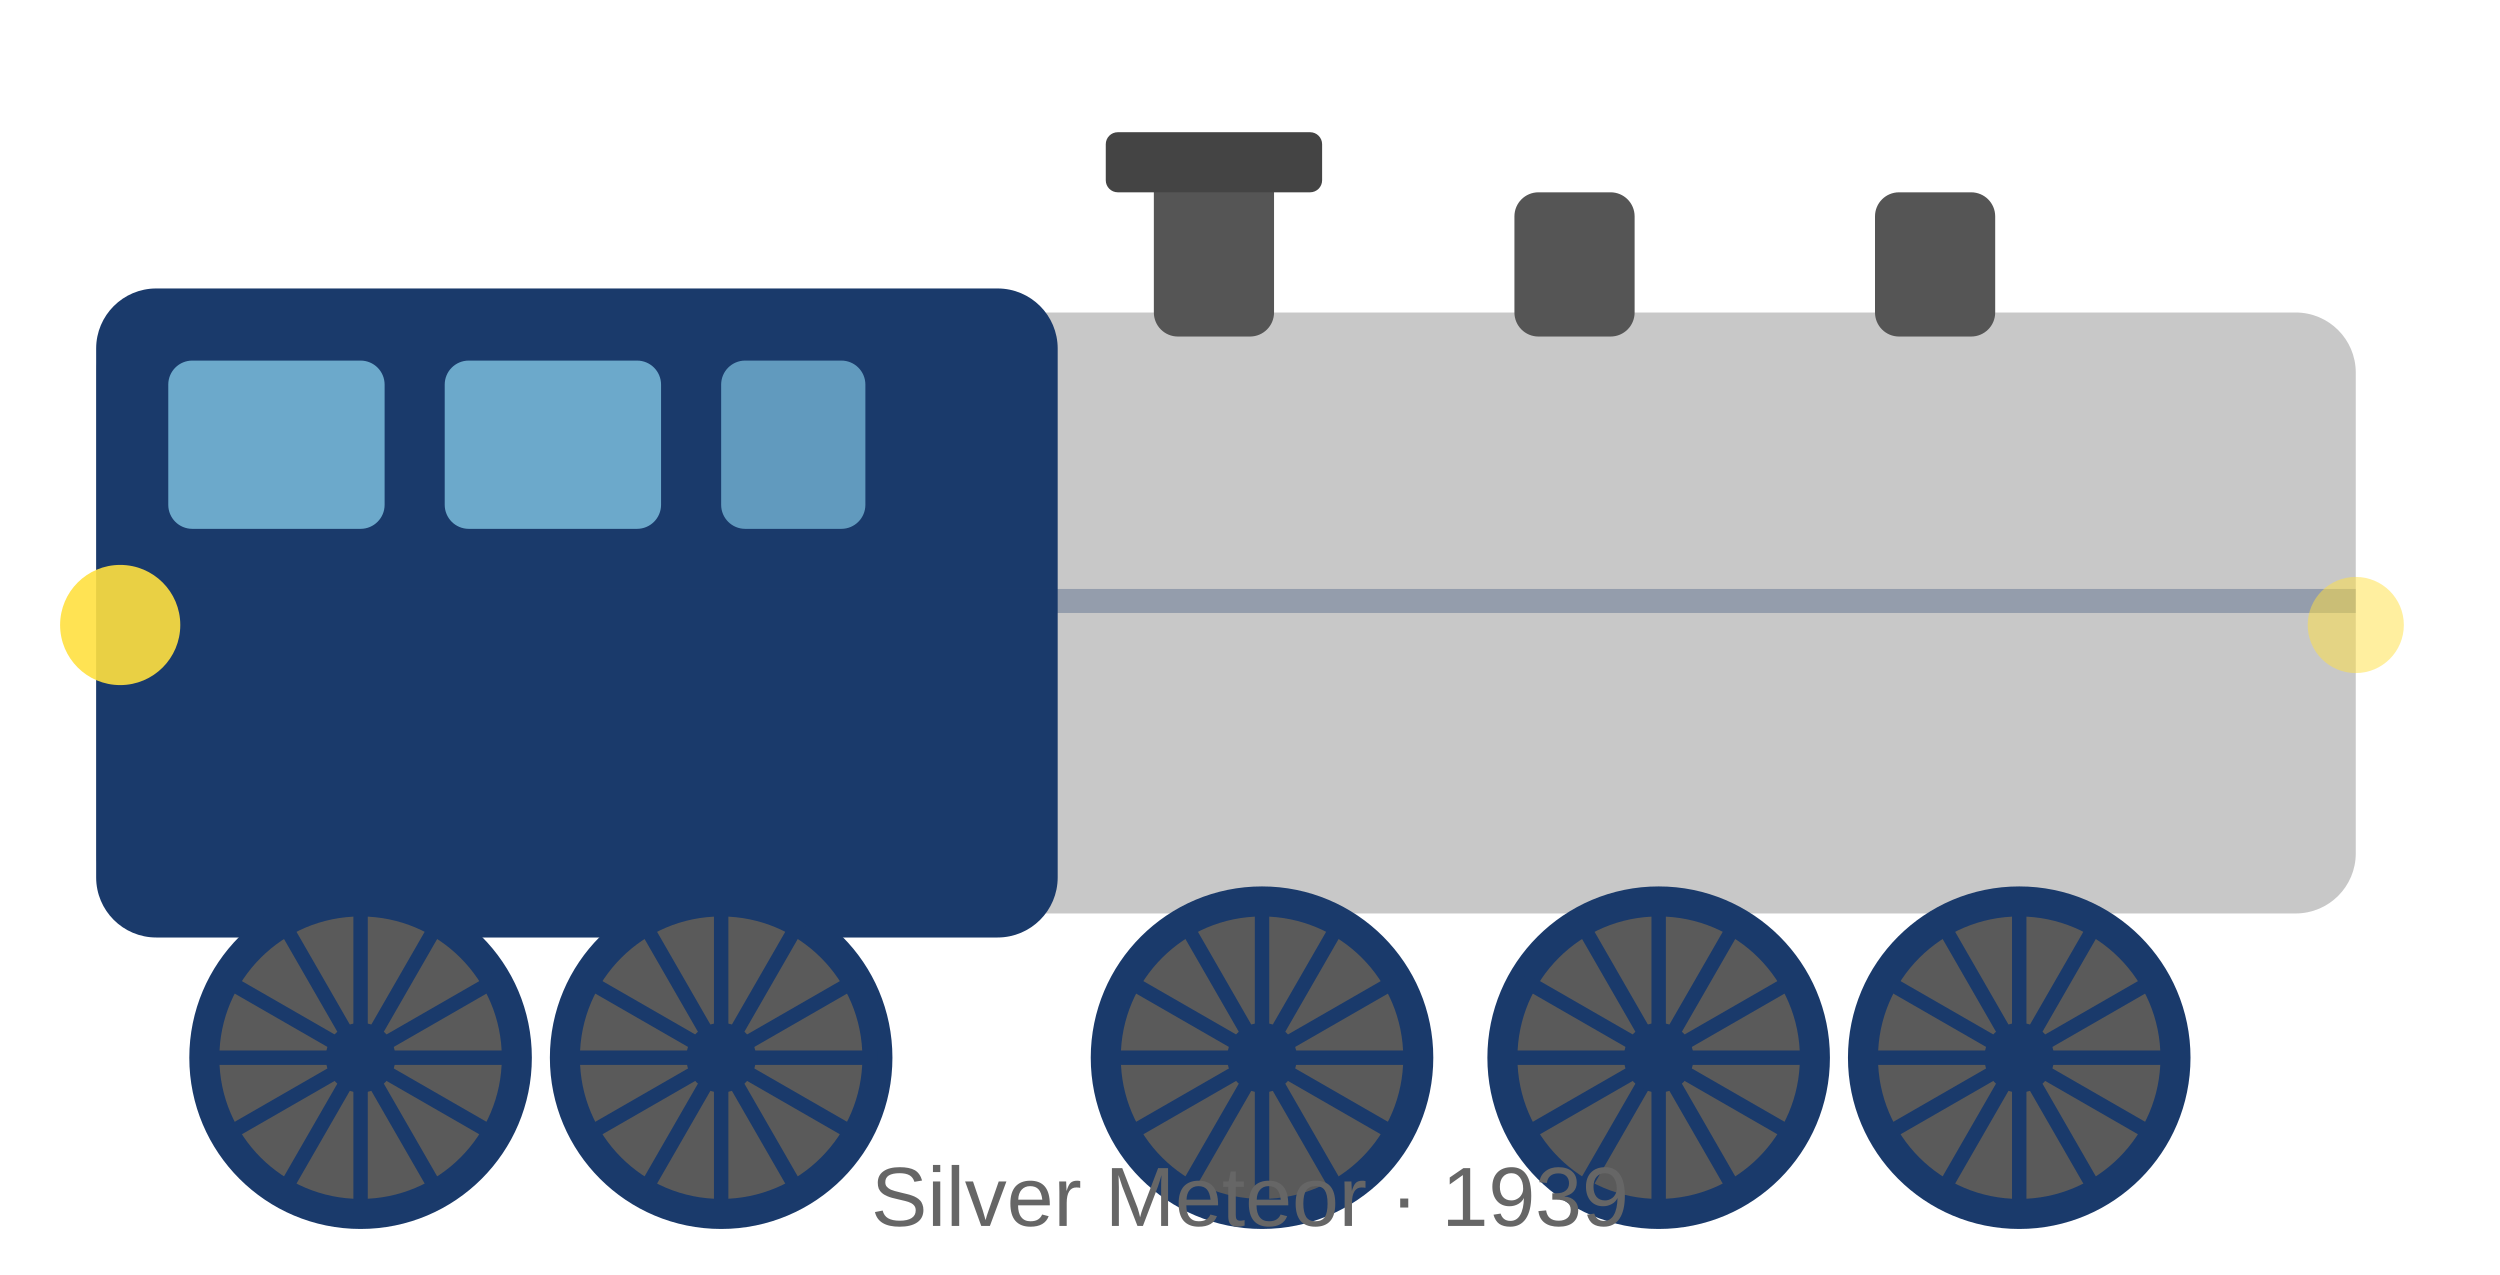
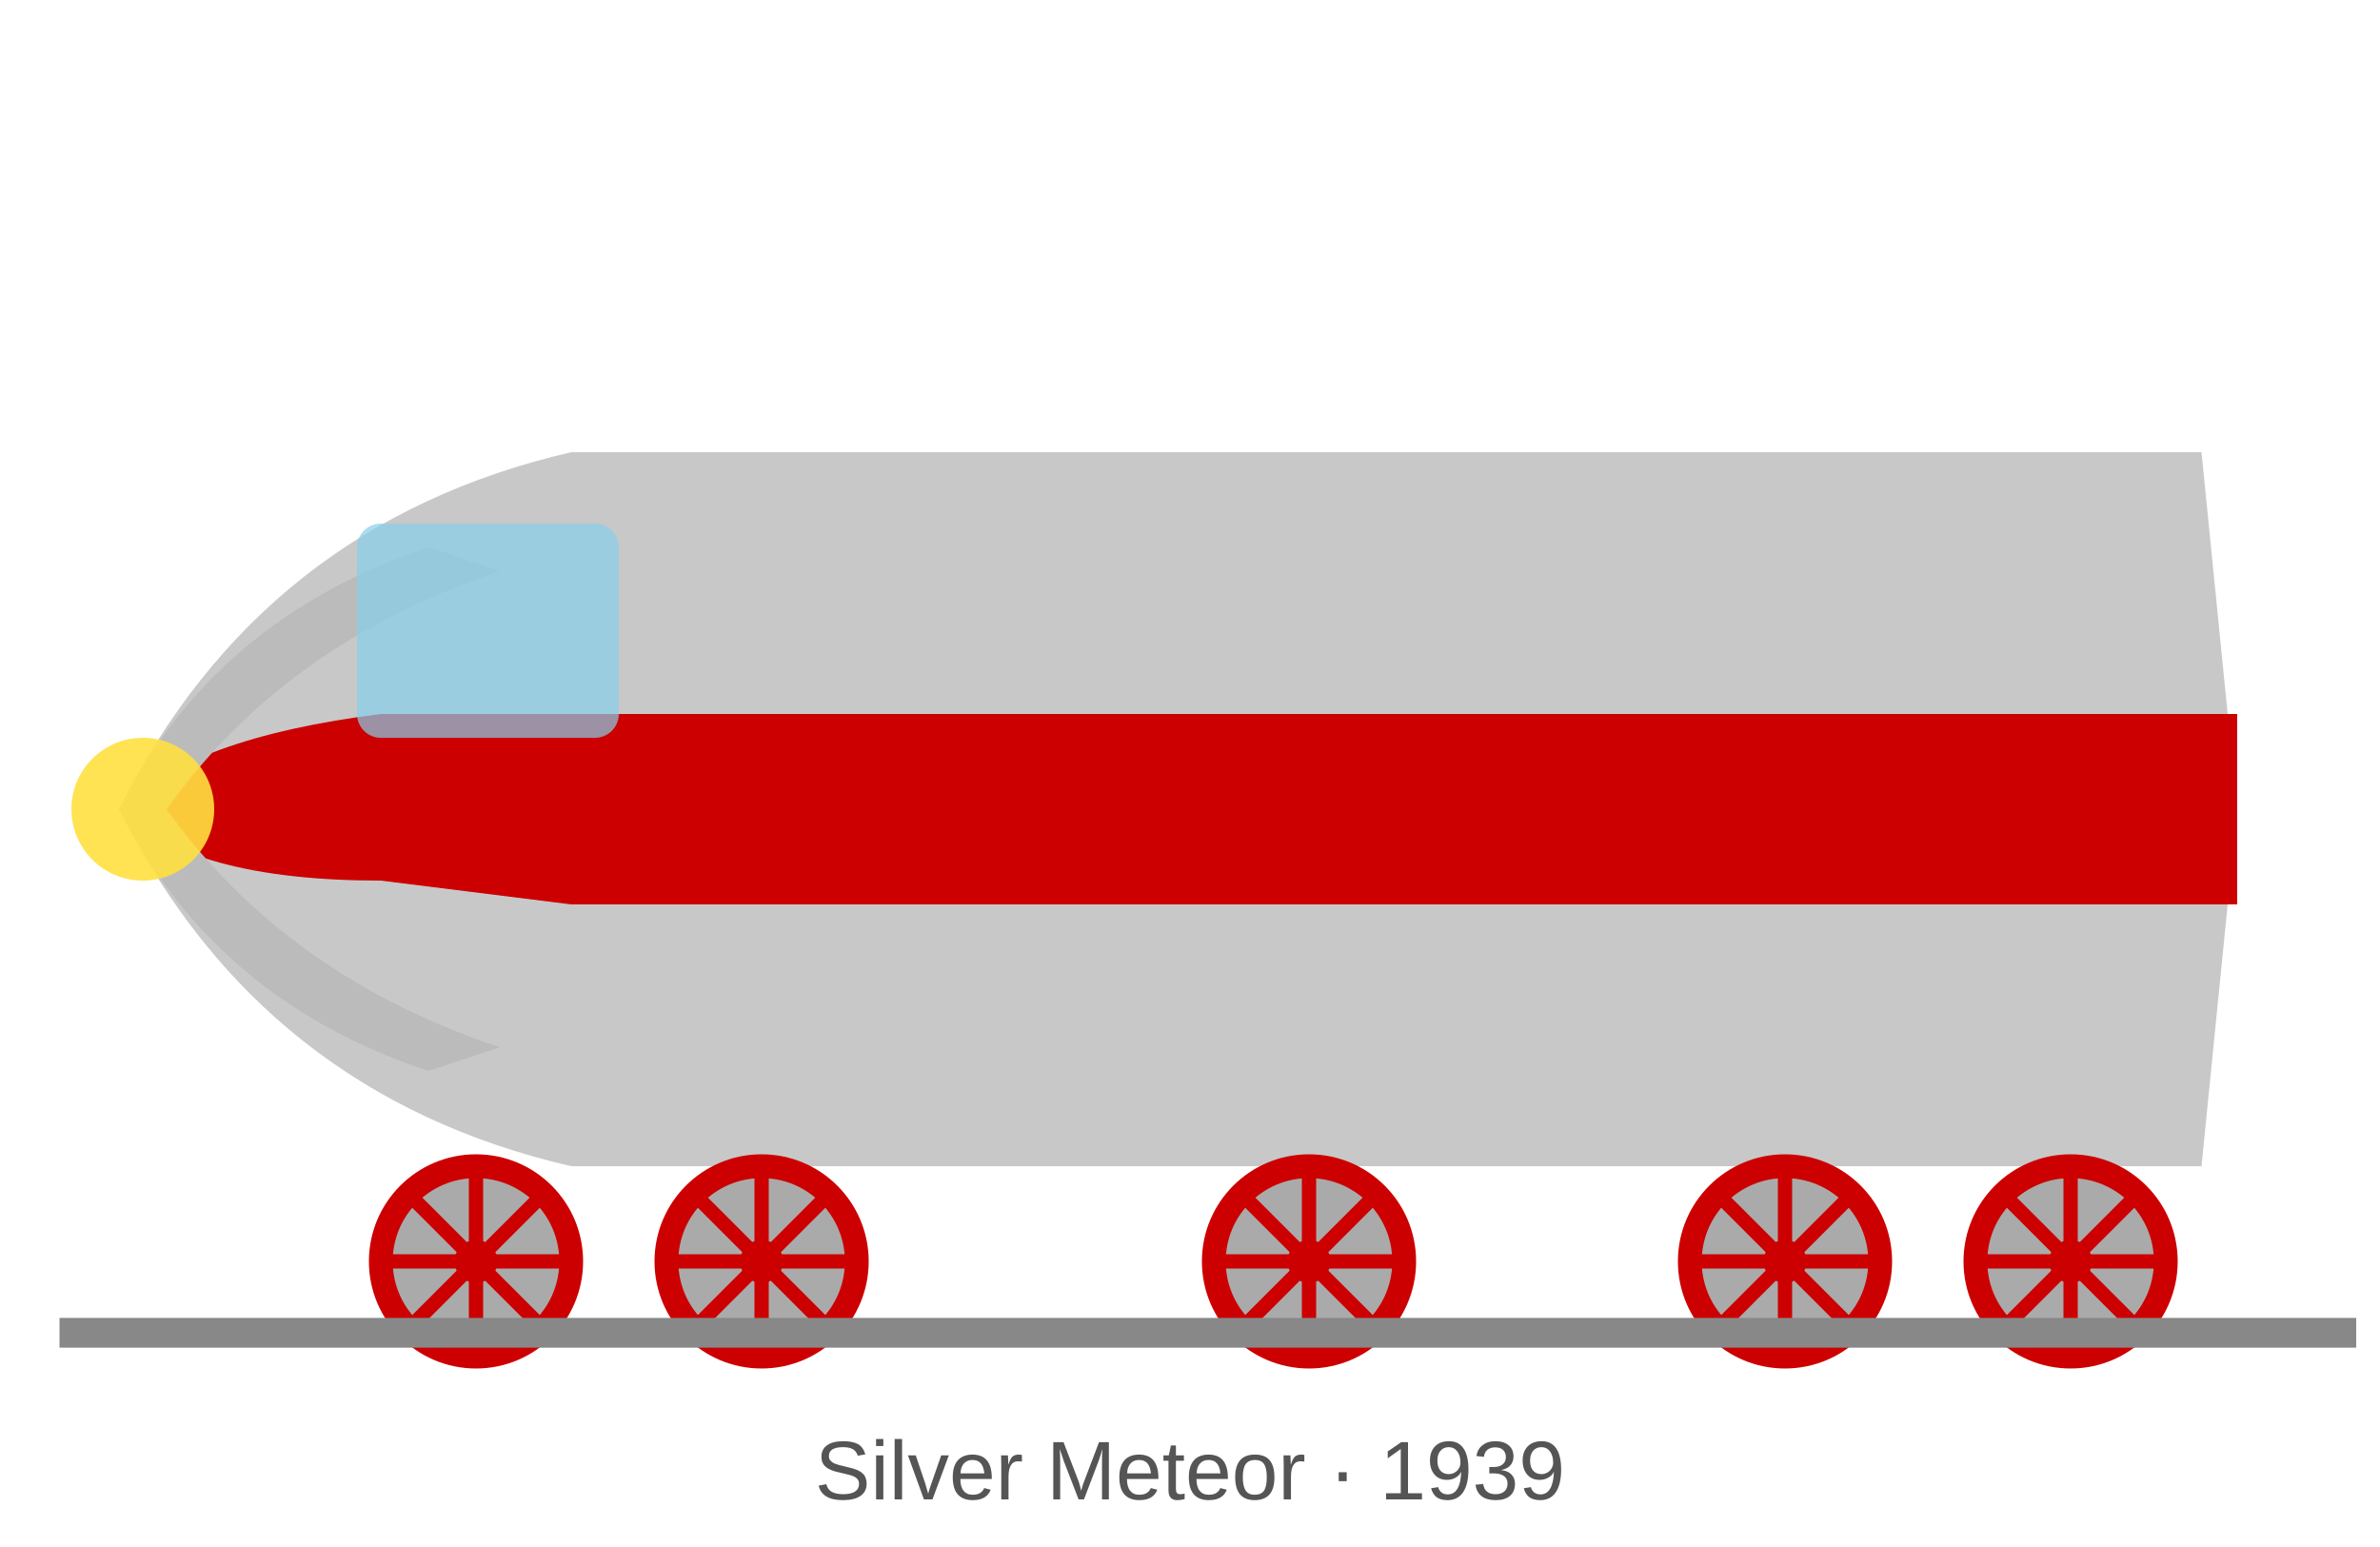
- <svg xmlns="http://www.w3.org/2000/svg" viewBox="0 0 208 106" width="208" height="106">
-   <rect x="8" y="26" width="188" height="50" rx="5" fill="#C8C8C8" />
-   <rect x="8" y="24" width="80" height="54" rx="5" fill="#1A3A6B" />
-   <rect x="14" y="30" width="18" height="14" rx="2" fill="#87CEEB" opacity="0.75" />
-   <rect x="37" y="30" width="18" height="14" rx="2" fill="#87CEEB" opacity="0.75" />
-   <rect x="60" y="30" width="12" height="14" rx="2" fill="#87CEEB" opacity="0.65" />
-   <path d="M8,50 L196,50" stroke="#1A3A6B" stroke-width="2" opacity="0.3" />
-   <rect x="96" y="14" width="10" height="14" rx="2" fill="#555" />
-   <rect x="126" y="16" width="10" height="12" rx="2" fill="#555" />
-   <rect x="156" y="16" width="10" height="12" rx="2" fill="#555" />
-   <rect x="92" y="11" width="18" height="5" rx="1" fill="#444" />
-   <circle cx="10" cy="52" r="5" fill="#FFE040" opacity="0.9" />
-   <circle cx="196" cy="52" r="4" fill="#FFE040" opacity="0.5" />
-   <circle cx="30" cy="88" r="13" fill="#5A5A5A" stroke="#1A3A6B" stroke-width="2.5" />
-   <line x1="43.0" y1="88.0" x2="17.0" y2="88.0" stroke="#1A3A6B" stroke-width="1.2" />
-   <line x1="41.3" y1="94.5" x2="18.7" y2="81.5" stroke="#1A3A6B" stroke-width="1.2" />
-   <line x1="36.5" y1="99.3" x2="23.5" y2="76.7" stroke="#1A3A6B" stroke-width="1.2" />
-   <line x1="30.0" y1="101.0" x2="30.0" y2="75.0" stroke="#1A3A6B" stroke-width="1.2" />
-   <line x1="23.5" y1="99.3" x2="36.5" y2="76.7" stroke="#1A3A6B" stroke-width="1.2" />
-   <line x1="18.7" y1="94.5" x2="41.3" y2="81.5" stroke="#1A3A6B" stroke-width="1.2" />
-   <circle cx="30" cy="88" r="2.9" fill="#1A3A6B" />
-   <circle cx="60" cy="88" r="13" fill="#5A5A5A" stroke="#1A3A6B" stroke-width="2.5" />
-   <line x1="73.0" y1="88.0" x2="47.0" y2="88.0" stroke="#1A3A6B" stroke-width="1.2" />
-   <line x1="71.3" y1="94.5" x2="48.7" y2="81.5" stroke="#1A3A6B" stroke-width="1.2" />
-   <line x1="66.5" y1="99.3" x2="53.5" y2="76.7" stroke="#1A3A6B" stroke-width="1.2" />
-   <line x1="60.0" y1="101.0" x2="60.0" y2="75.0" stroke="#1A3A6B" stroke-width="1.2" />
-   <line x1="53.5" y1="99.3" x2="66.5" y2="76.7" stroke="#1A3A6B" stroke-width="1.2" />
-   <line x1="48.7" y1="94.5" x2="71.3" y2="81.5" stroke="#1A3A6B" stroke-width="1.2" />
-   <circle cx="60" cy="88" r="2.9" fill="#1A3A6B" />
-   <circle cx="105" cy="88" r="13" fill="#5A5A5A" stroke="#1A3A6B" stroke-width="2.5" />
-   <line x1="118.0" y1="88.0" x2="92.0" y2="88.0" stroke="#1A3A6B" stroke-width="1.2" />
-   <line x1="116.3" y1="94.5" x2="93.7" y2="81.5" stroke="#1A3A6B" stroke-width="1.2" />
-   <line x1="111.5" y1="99.3" x2="98.5" y2="76.7" stroke="#1A3A6B" stroke-width="1.2" />
-   <line x1="105.0" y1="101.0" x2="105.0" y2="75.0" stroke="#1A3A6B" stroke-width="1.2" />
-   <line x1="98.5" y1="99.3" x2="111.5" y2="76.7" stroke="#1A3A6B" stroke-width="1.2" />
-   <line x1="93.7" y1="94.5" x2="116.3" y2="81.5" stroke="#1A3A6B" stroke-width="1.2" />
-   <circle cx="105" cy="88" r="2.9" fill="#1A3A6B" />
-   <circle cx="138" cy="88" r="13" fill="#5A5A5A" stroke="#1A3A6B" stroke-width="2.5" />
-   <line x1="151.0" y1="88.0" x2="125.0" y2="88.0" stroke="#1A3A6B" stroke-width="1.2" />
-   <line x1="149.3" y1="94.5" x2="126.7" y2="81.5" stroke="#1A3A6B" stroke-width="1.2" />
-   <line x1="144.5" y1="99.3" x2="131.5" y2="76.7" stroke="#1A3A6B" stroke-width="1.2" />
-   <line x1="138.0" y1="101.0" x2="138.0" y2="75.0" stroke="#1A3A6B" stroke-width="1.2" />
-   <line x1="131.5" y1="99.3" x2="144.5" y2="76.7" stroke="#1A3A6B" stroke-width="1.2" />
-   <line x1="126.7" y1="94.5" x2="149.3" y2="81.5" stroke="#1A3A6B" stroke-width="1.2" />
-   <circle cx="138" cy="88" r="2.9" fill="#1A3A6B" />
-   <circle cx="168" cy="88" r="13" fill="#5A5A5A" stroke="#1A3A6B" stroke-width="2.5" />
-   <line x1="181.0" y1="88.0" x2="155.0" y2="88.0" stroke="#1A3A6B" stroke-width="1.2" />
-   <line x1="179.3" y1="94.5" x2="156.7" y2="81.5" stroke="#1A3A6B" stroke-width="1.2" />
-   <line x1="174.5" y1="99.3" x2="161.5" y2="76.7" stroke="#1A3A6B" stroke-width="1.2" />
-   <line x1="168.0" y1="101.0" x2="168.0" y2="75.0" stroke="#1A3A6B" stroke-width="1.2" />
-   <line x1="161.5" y1="99.3" x2="174.5" y2="76.7" stroke="#1A3A6B" stroke-width="1.2" />
-   <line x1="156.7" y1="94.5" x2="179.3" y2="81.5" stroke="#1A3A6B" stroke-width="1.2" />
-   <circle cx="168" cy="88" r="2.9" fill="#1A3A6B" />
-   <text x="104" y="102" font-family="Arial,sans-serif" font-size="7" fill="#666" text-anchor="middle">Silver Meteor · 1939</text>
+ <svg xmlns="http://www.w3.org/2000/svg" viewBox="0 0 200 130" width="200" height="130">
+   <path d="M10,68 Q22,44 48,38 L185,38 L188,68 L185,98 L48,98 Q22,92 10,68 Z" fill="#C8C8C8" />
+   <rect x="48" y="60" width="140" height="16" fill="#CC0000" />
+   <path d="M10,68 Q16,62 32,60 L48,60 L48,76 L32,74 Q16,74 10,68 Z" fill="#CC0000" />
+   <path d="M10,68 Q18,52 36,46 L42,48 Q24,54 14,68 Z" fill="#bbb" />
+   <path d="M10,68 Q18,84 36,90 L42,88 Q24,82 14,68 Z" fill="#bbb" />
+   <rect x="30" y="44" width="22" height="18" rx="2" fill="#87CEEB" opacity="0.7" />
+   <circle cx="12" cy="68" r="6" fill="#FFE040" opacity="0.9" />
+   <circle cx="40" cy="106" r="8" fill="#aaa" stroke="#CC0000" stroke-width="2" />
+   <line x1="48.0" y1="106.0" x2="32.0" y2="106.0" stroke="#CC0000" stroke-width="1.2" />
+   <line x1="45.7" y1="111.7" x2="34.3" y2="100.3" stroke="#CC0000" stroke-width="1.2" />
+   <line x1="40.0" y1="114.0" x2="40.0" y2="98.0" stroke="#CC0000" stroke-width="1.2" />
+   <line x1="34.3" y1="111.7" x2="45.7" y2="100.3" stroke="#CC0000" stroke-width="1.2" />
+   <circle cx="40" cy="106" r="1.8" fill="#CC0000" />
+   <circle cx="64" cy="106" r="8" fill="#aaa" stroke="#CC0000" stroke-width="2" />
+   <line x1="72.0" y1="106.0" x2="56.0" y2="106.0" stroke="#CC0000" stroke-width="1.2" />
+   <line x1="69.7" y1="111.7" x2="58.3" y2="100.3" stroke="#CC0000" stroke-width="1.2" />
+   <line x1="64.0" y1="114.0" x2="64.0" y2="98.0" stroke="#CC0000" stroke-width="1.2" />
+   <line x1="58.3" y1="111.7" x2="69.7" y2="100.3" stroke="#CC0000" stroke-width="1.2" />
+   <circle cx="64" cy="106" r="1.8" fill="#CC0000" />
+   <circle cx="110" cy="106" r="8" fill="#aaa" stroke="#CC0000" stroke-width="2" />
+   <line x1="118.0" y1="106.0" x2="102.0" y2="106.0" stroke="#CC0000" stroke-width="1.2" />
+   <line x1="115.7" y1="111.7" x2="104.3" y2="100.3" stroke="#CC0000" stroke-width="1.2" />
+   <line x1="110.0" y1="114.0" x2="110.0" y2="98.0" stroke="#CC0000" stroke-width="1.2" />
+   <line x1="104.3" y1="111.7" x2="115.7" y2="100.3" stroke="#CC0000" stroke-width="1.2" />
+   <circle cx="110" cy="106" r="1.8" fill="#CC0000" />
+   <circle cx="150" cy="106" r="8" fill="#aaa" stroke="#CC0000" stroke-width="2" />
+   <line x1="158.0" y1="106.0" x2="142.0" y2="106.0" stroke="#CC0000" stroke-width="1.2" />
+   <line x1="155.7" y1="111.7" x2="144.3" y2="100.3" stroke="#CC0000" stroke-width="1.2" />
+   <line x1="150.0" y1="114.0" x2="150.0" y2="98.0" stroke="#CC0000" stroke-width="1.2" />
+   <line x1="144.3" y1="111.7" x2="155.7" y2="100.3" stroke="#CC0000" stroke-width="1.2" />
+   <circle cx="150" cy="106" r="1.8" fill="#CC0000" />
+   <circle cx="174" cy="106" r="8" fill="#aaa" stroke="#CC0000" stroke-width="2" />
+   <line x1="182.0" y1="106.0" x2="166.0" y2="106.0" stroke="#CC0000" stroke-width="1.2" />
+   <line x1="179.7" y1="111.7" x2="168.3" y2="100.3" stroke="#CC0000" stroke-width="1.2" />
+   <line x1="174.0" y1="114.0" x2="174.0" y2="98.0" stroke="#CC0000" stroke-width="1.2" />
+   <line x1="168.3" y1="111.7" x2="179.7" y2="100.3" stroke="#CC0000" stroke-width="1.2" />
+   <circle cx="174" cy="106" r="1.8" fill="#CC0000" />
+   <line x1="5" y1="112" x2="198" y2="112" stroke="#888" stroke-width="2.5" />
+   <text x="100" y="126" font-family="Arial,sans-serif" font-size="7" fill="#555" text-anchor="middle">Silver Meteor · 1939</text>
</svg>
